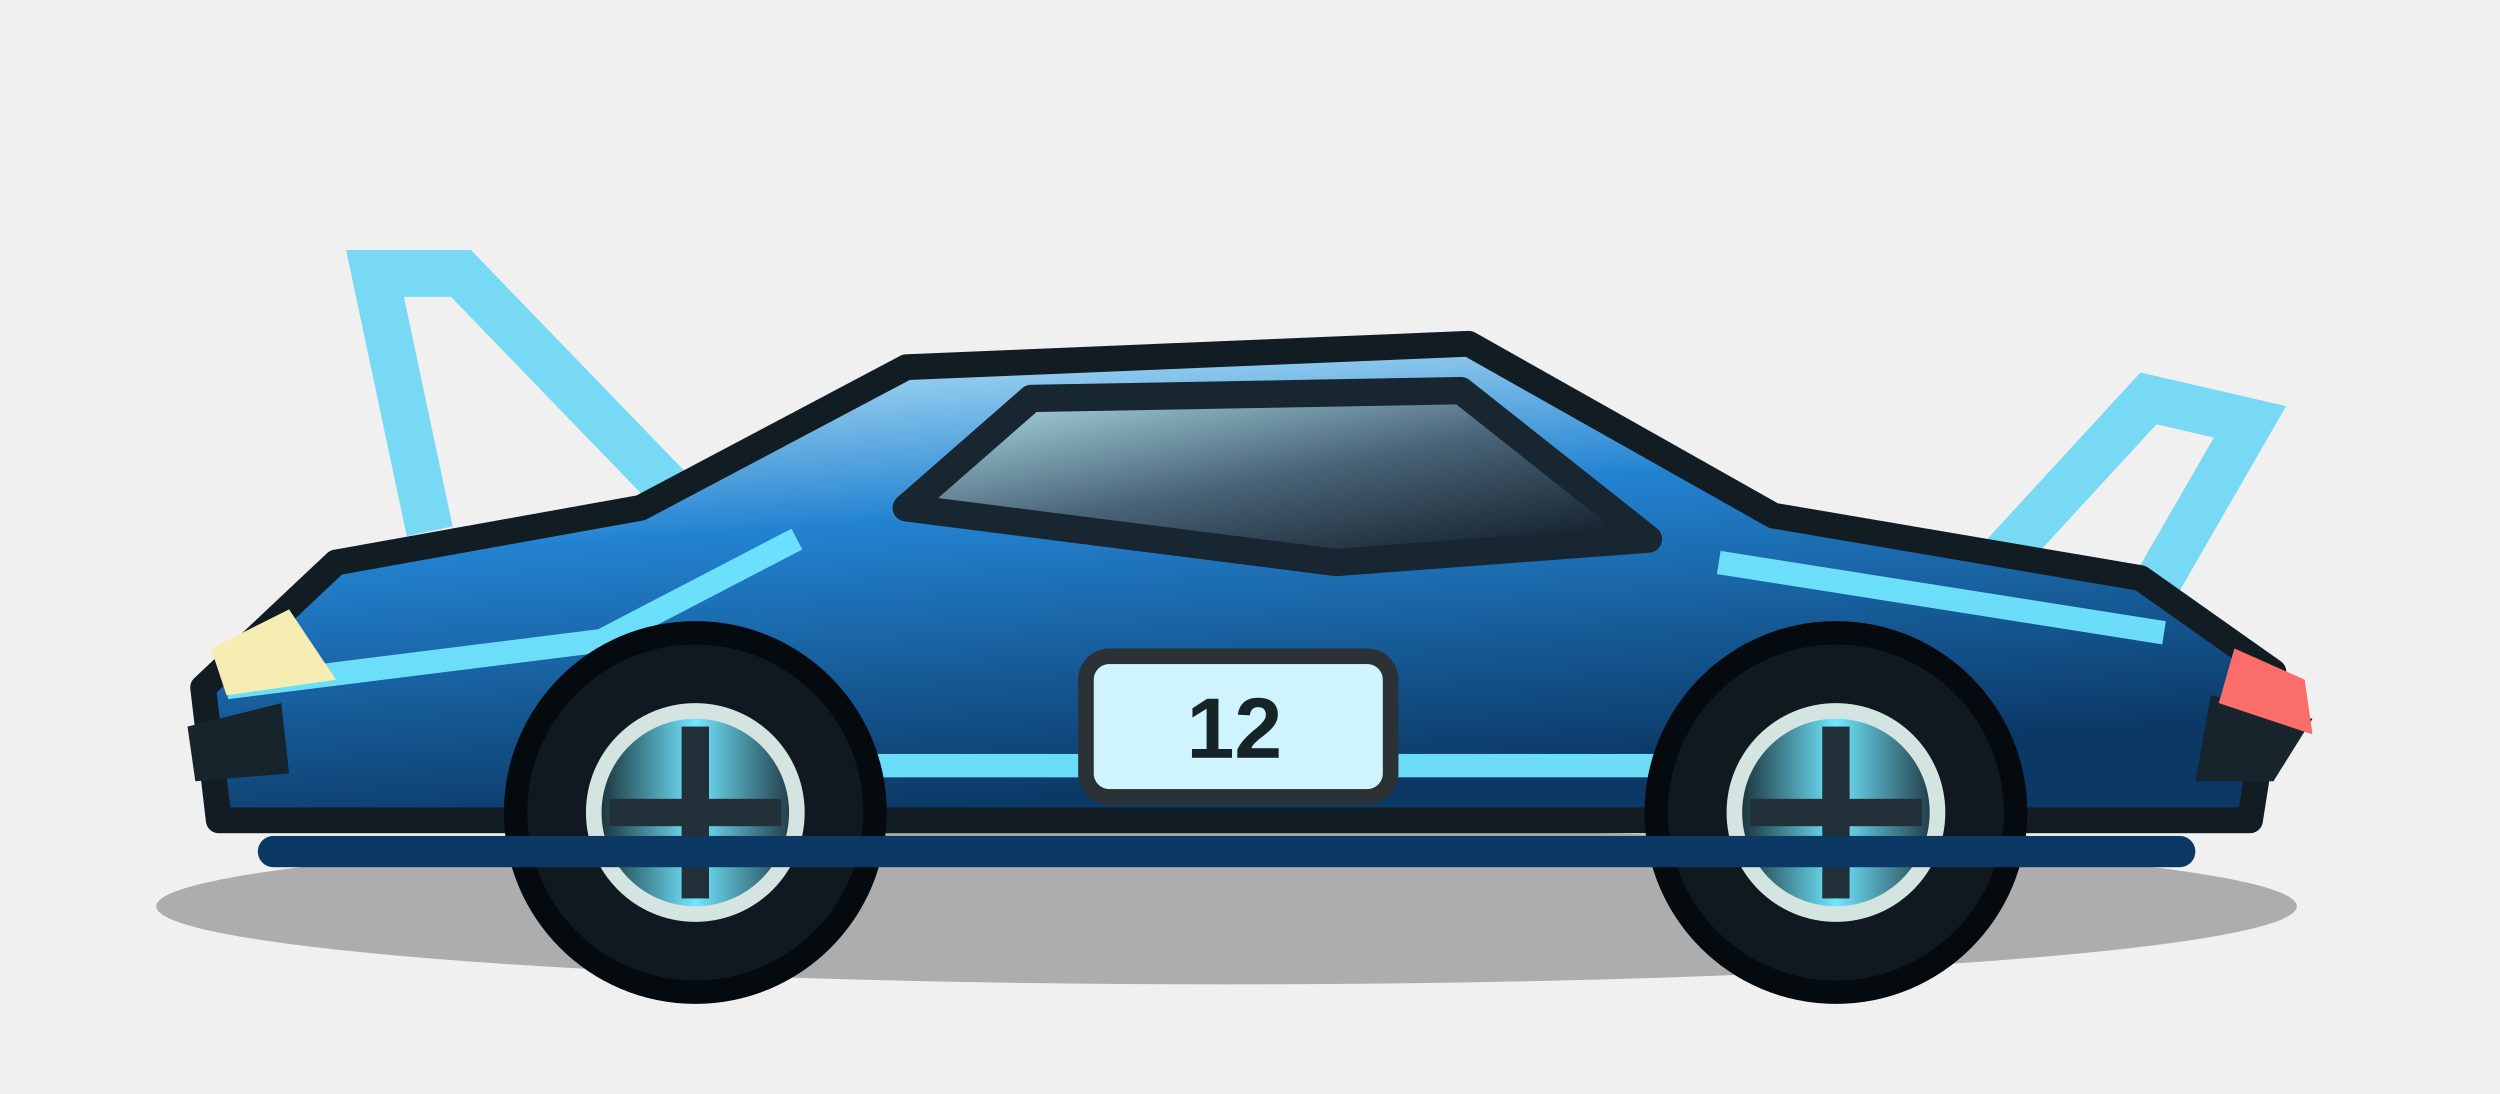
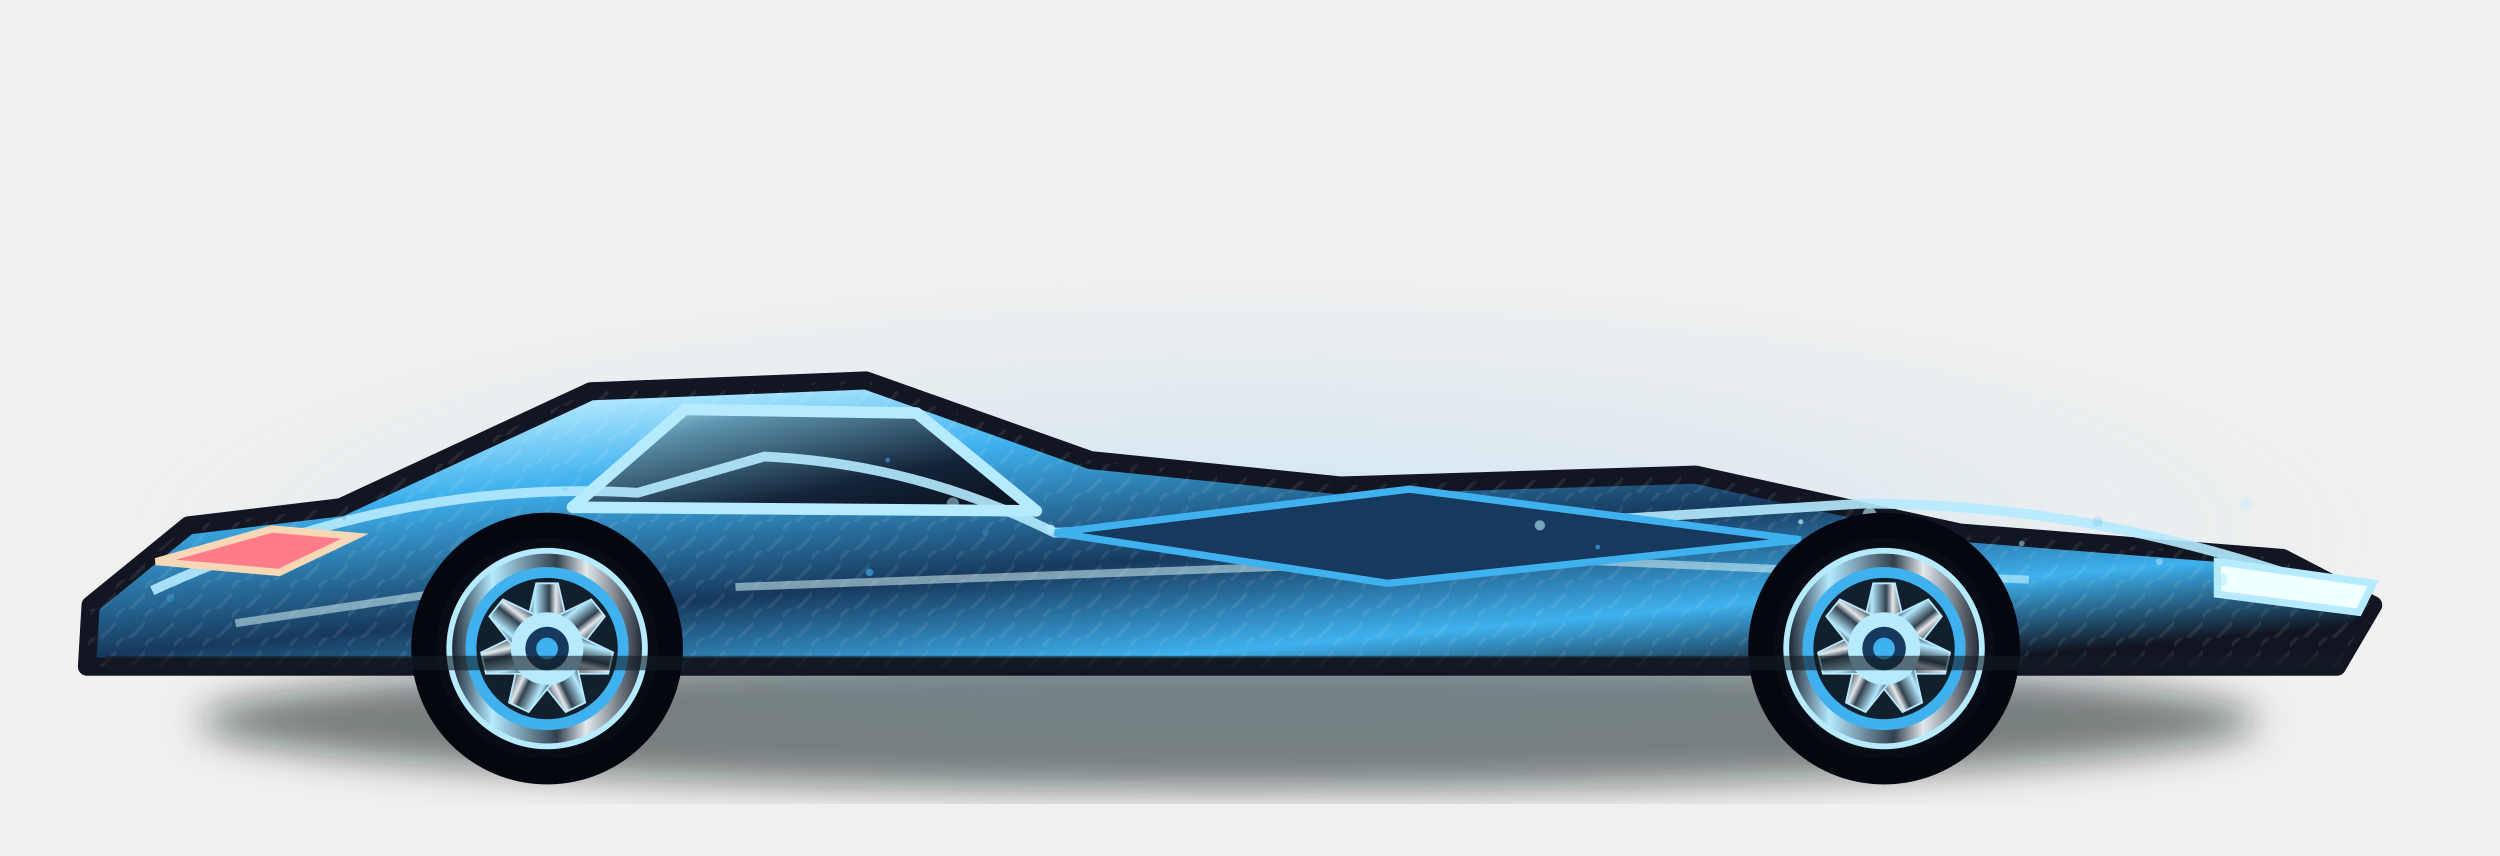
- <svg xmlns="http://www.w3.org/2000/svg" viewBox="0 0 320 140" role="img" aria-label="Шонхор GT">
+ <svg xmlns="http://www.w3.org/2000/svg" viewBox="0 0 690 236" role="img" aria-label="Шонхор GT">
  <defs>
-     <linearGradient id="paint" x1="0" y1="0" x2=".28" y2="1">
-       <stop stop-color="#d0f4ff" />
-       <stop offset=".43" stop-color="#2383d1" />
-       <stop offset="1" stop-color="#0b3865" />
+     <linearGradient id="body" x1=".15" y1=".1" x2=".8" y2="1">
+       <stop stop-color="#b5eaff" />
+       <stop offset=".22" stop-color="#3eb1ee" />
+       <stop offset=".55" stop-color="#17395d" />
+       <stop offset=".8" stop-color="#3eb1ee" />
+       <stop offset="1" stop-color="#101521" />
    </linearGradient>
-     <linearGradient id="glass" x1="0" y1="0" x2=".85" y2="1">
-       <stop stop-color="#b9e8ef" />
-       <stop offset=".53" stop-color="#496578" />
-       <stop offset="1" stop-color="#101a27" />
+     <linearGradient id="chrome" x1=".1" y1="0" x2=".8" y2="1">
+       <stop stop-color="#3eb1ee" />
+       <stop offset=".4" stop-color="#17395d" />
+       <stop offset=".7" stop-color="#b5eaff" />
+       <stop offset="1" stop-color="#151b2b" />
    </linearGradient>
-     <linearGradient id="rims" x1="0" x2="1">
-       <stop stop-color="#14282e" />
-       <stop offset=".5" stop-color="#71e6ff" />
-       <stop offset="1" stop-color="#1d333d" />
+     <linearGradient id="glass" x1="0" y1="0" x2="1" y2="1">
+       <stop stop-color="#b3eaff" />
+       <stop offset=".23" stop-color="#5c93ac" />
+       <stop offset=".67" stop-color="#132338" />
+       <stop offset="1" stop-color="#090f18" />
    </linearGradient>
+     <linearGradient id="metal">
+       <stop stop-color="#131a27" />
+       <stop offset=".22" stop-color="#b5eaff" />
+       <stop offset=".55" stop-color="#32404d" />
+       <stop offset=".7" stop-color="#e2e9ec" />
+       <stop offset="1" stop-color="#1b2531" />
+     </linearGradient>
+     <radialGradient id="glow">
+       <stop stop-color="#3eb1ee" stop-opacity="0.17" />
+       <stop offset="1" stop-color="#3eb1ee" stop-opacity="0" />
+     </radialGradient>
+     <filter id="blur">
+       <feGaussianBlur stdDeviation="5" />
+     </filter>
+     <pattern id="carbon" patternUnits="userSpaceOnUse" width="8" height="8">
+       <path d="M-2 4L4 -2 M2 10L10 2" stroke="#fff" stroke-opacity=".08" />
+     </pattern>
  </defs>
-   <ellipse cx="157" cy="116" rx="137" ry="10" fill="#000" opacity=".28" />
-   <path d="M55 68 L48 35 L59 35 L88 65 M252 76 L275 51 L288 54 L273 80" stroke="#78d9f4" stroke-width="6" fill="none" />
-   <path d="M26 88 L43 72 L82 65 L116 47 L188 44 L227 66 L274 74 L291 86 L288 105 L28 105 Z" fill="url(#paint)" stroke="#121c23" stroke-width="3.3" stroke-linejoin="round" />
-   <path d="M116 65 L132 51 L187 50 L211 69 L171 72 Z" fill="url(#glass)" stroke="#172630" stroke-width="3.5" stroke-linejoin="round" />
-   <path d="M29 88 L77 82 L102 69 M220 72 L277 81 M74 98 H221" stroke="#71e6ff" stroke-width="3" fill="none" opacity=".94" />
-   <path d="M24 93 L36 90 L37 99 L25 100 M283 89 L296 92 L291 100 L281 100" fill="#17242c" />
-   <path d="M27 83 L37 78 L43 87 L29 89" fill="#f6edb2" />
-   <path d="M286 83 L295 87 L296 94 L284 90" fill="#fa6d69" />
-   <circle cx="89" cy="104" r="23" fill="#111920" stroke="#050a0e" stroke-width="3" />
-   <circle cx="235" cy="104" r="23" fill="#111920" stroke="#050a0e" stroke-width="3" />
-   <circle cx="89" cy="104" r="13" fill="url(#rims)" stroke="#d4e4e0" stroke-width="2" />
-   <circle cx="235" cy="104" r="13" fill="url(#rims)" stroke="#d4e4e0" stroke-width="2" />
-   <path d="M89 93 V115 M78 104 H100 M235 93 V115 M224 104 H246" stroke="#223039" stroke-width="3.5" />
-   <rect x="139" y="84" width="39" height="18" rx="3" fill="#d0f4ff" stroke="#2a3236" stroke-width="2" />
-   <text x="158" y="97" text-anchor="middle" font-family="Arial,sans-serif" font-weight="900" font-size="11" fill="#162428">12</text>
-   <path d="M35 109 H279" stroke="#0b3865" stroke-width="4" stroke-linecap="round" />
+   <ellipse cx="339" cy="199" rx="284" ry="19" fill="#02070a" opacity=".5" filter="url(#blur)" />
+   <ellipse cx="345" cy="147" rx="310" ry="72" fill="url(#glow)" />
+   <path d="" fill="none" stroke="#3eb1ee" stroke-width="5" />
+   <path d="M25 167 L52 145 L94 140 L163 108 L239 105 L301 127 L370 134 L468 131 L541 147 L630 154 L655 167 L645 184 L24 184 Z" fill="url(#body)" stroke="#111622" stroke-width="5" stroke-linejoin="round" />
+   <path d="M25 167 L52 145 L94 140 L163 108 L239 105 L301 127 L370 134 L468 131 L541 147 L630 154 L655 167 L645 184 L24 184 Z" fill="url(#carbon)" />
+   <path d="M158 140 L189 113 L253 114 L286 141 Z" fill="url(#glass)" stroke="#b5eaff" stroke-width="3.2" stroke-linejoin="round" />
+   <path d="M42 163 Q109 132 176 136 L211 126 Q253 128 291 147 L418 145 L514 139 Q581 139 647 164" fill="none" stroke="#b5eaff" stroke-width="2.7" opacity=".9" />
+   <path d="M65 172 L146 160 M203 162 L419 154 L560 160" fill="none" stroke="#e4ffff" stroke-width="2.2" opacity=".5" />
+   <path d="M291 147 L389 135 L497 149 L383 161 Z" fill="#17395d" stroke="#3eb1ee" stroke-width="2" />
+   <path d="M43 155 L75 146 L98 148 L77 158 Z" fill="#ff7c8a" stroke="#f6d8b7" stroke-width="2" />
+   <path d="M612 155 L655 161 L651 169 L612 164 Z" fill="#f0ffff" stroke="#b5eaff" stroke-width="2" />
+   <circle cx="105" cy="150" r="0.57" fill="#3eb1ee" opacity="0.27" />
+   <circle cx="558" cy="150" r="0.79" fill="#b5eaff" opacity="0.48" />
+   <circle cx="272" cy="147" r="0.92" fill="#3eb1ee" opacity="0.26" />
+   <circle cx="497" cy="144" r="0.68" fill="#b5eaff" opacity="0.74" />
+   <circle cx="579" cy="144" r="1.39" fill="#3eb1ee" opacity="0.21" />
+   <circle cx="596" cy="155" r="0.97" fill="#b5eaff" opacity="0.49" />
+   <circle cx="441" cy="151" r="0.67" fill="#3eb1ee" opacity="0.64" />
+   <circle cx="96" cy="143" r="0.77" fill="#b5eaff" opacity="0.47" />
+   <circle cx="95" cy="143" r="0.56" fill="#3eb1ee" opacity="0.37" />
+   <circle cx="263" cy="139" r="1.71" fill="#b5eaff" opacity="0.50" />
+   <circle cx="156" cy="135" r="0.72" fill="#3eb1ee" opacity="0.21" />
+   <circle cx="425" cy="145" r="1.41" fill="#b5eaff" opacity="0.60" />
+   <circle cx="158" cy="131" r="1.23" fill="#3eb1ee" opacity="0.49" />
+   <circle cx="516" cy="142" r="1.90" fill="#b5eaff" opacity="0.65" />
+   <circle cx="240" cy="158" r="1.04" fill="#3eb1ee" opacity="0.64" />
+   <circle cx="620" cy="139" r="1.90" fill="#b5eaff" opacity="0.24" />
+   <circle cx="47" cy="165" r="1.13" fill="#3eb1ee" opacity="0.30" />
+   <circle cx="290" cy="146" r="1.24" fill="#b5eaff" opacity="0.75" />
+   <circle cx="245" cy="127" r="0.67" fill="#3eb1ee" opacity="0.55" />
+   <circle cx="613" cy="160" r="1.79" fill="#b5eaff" opacity="0.56" />
+   <g transform="translate(151,179)">
+     <circle r="34" fill="#080c14" stroke="#040710" stroke-width="7" />
+     <circle r="27" fill="url(#metal)" stroke="#b5eaff" stroke-width="1.6" />
+     <circle r="21" fill="#12202e" stroke="#3eb1ee" stroke-width="3" />
+     <path d="M-3 -18 L3 -18 L6 -5 L4 1 L-4 1 L-6 -5 Z" transform="rotate(0)" fill="url(#metal)" stroke="#b5eaff" stroke-width=".5" />
+     <path d="M-3 -18 L3 -18 L6 -5 L4 1 L-4 1 L-6 -5 Z" transform="rotate(51.42857)" fill="url(#metal)" stroke="#b5eaff" stroke-width=".5" />
+     <path d="M-3 -18 L3 -18 L6 -5 L4 1 L-4 1 L-6 -5 Z" transform="rotate(102.8571)" fill="url(#metal)" stroke="#b5eaff" stroke-width=".5" />
+     <path d="M-3 -18 L3 -18 L6 -5 L4 1 L-4 1 L-6 -5 Z" transform="rotate(154.2857)" fill="url(#metal)" stroke="#b5eaff" stroke-width=".5" />
+     <path d="M-3 -18 L3 -18 L6 -5 L4 1 L-4 1 L-6 -5 Z" transform="rotate(205.7143)" fill="url(#metal)" stroke="#b5eaff" stroke-width=".5" />
+     <path d="M-3 -18 L3 -18 L6 -5 L4 1 L-4 1 L-6 -5 Z" transform="rotate(257.1429)" fill="url(#metal)" stroke="#b5eaff" stroke-width=".5" />
+     <path d="M-3 -18 L3 -18 L6 -5 L4 1 L-4 1 L-6 -5 Z" transform="rotate(308.5714)" fill="url(#metal)" stroke="#b5eaff" stroke-width=".5" />
+     <circle r="8" fill="#17395d" stroke="#b5eaff" stroke-width="4" />
+     <circle r="3" fill="#3eb1ee" />
+   </g>
+   <g transform="translate(520,179)">
+     <circle r="34" fill="#080c14" stroke="#040710" stroke-width="7" />
+     <circle r="27" fill="url(#metal)" stroke="#b5eaff" stroke-width="1.6" />
+     <circle r="21" fill="#12202e" stroke="#3eb1ee" stroke-width="3" />
+     <path d="M-3 -18 L3 -18 L6 -5 L4 1 L-4 1 L-6 -5 Z" transform="rotate(0)" fill="url(#metal)" stroke="#b5eaff" stroke-width=".5" />
+     <path d="M-3 -18 L3 -18 L6 -5 L4 1 L-4 1 L-6 -5 Z" transform="rotate(51.42857)" fill="url(#metal)" stroke="#b5eaff" stroke-width=".5" />
+     <path d="M-3 -18 L3 -18 L6 -5 L4 1 L-4 1 L-6 -5 Z" transform="rotate(102.8571)" fill="url(#metal)" stroke="#b5eaff" stroke-width=".5" />
+     <path d="M-3 -18 L3 -18 L6 -5 L4 1 L-4 1 L-6 -5 Z" transform="rotate(154.2857)" fill="url(#metal)" stroke="#b5eaff" stroke-width=".5" />
+     <path d="M-3 -18 L3 -18 L6 -5 L4 1 L-4 1 L-6 -5 Z" transform="rotate(205.7143)" fill="url(#metal)" stroke="#b5eaff" stroke-width=".5" />
+     <path d="M-3 -18 L3 -18 L6 -5 L4 1 L-4 1 L-6 -5 Z" transform="rotate(257.1429)" fill="url(#metal)" stroke="#b5eaff" stroke-width=".5" />
+     <path d="M-3 -18 L3 -18 L6 -5 L4 1 L-4 1 L-6 -5 Z" transform="rotate(308.5714)" fill="url(#metal)" stroke="#b5eaff" stroke-width=".5" />
+     <circle r="8" fill="#17395d" stroke="#b5eaff" stroke-width="4" />
+     <circle r="3" fill="#3eb1ee" />
+   </g>
+   <path d="M29 183H647" stroke="#121a22" stroke-width="4" opacity=".6" />
</svg>
